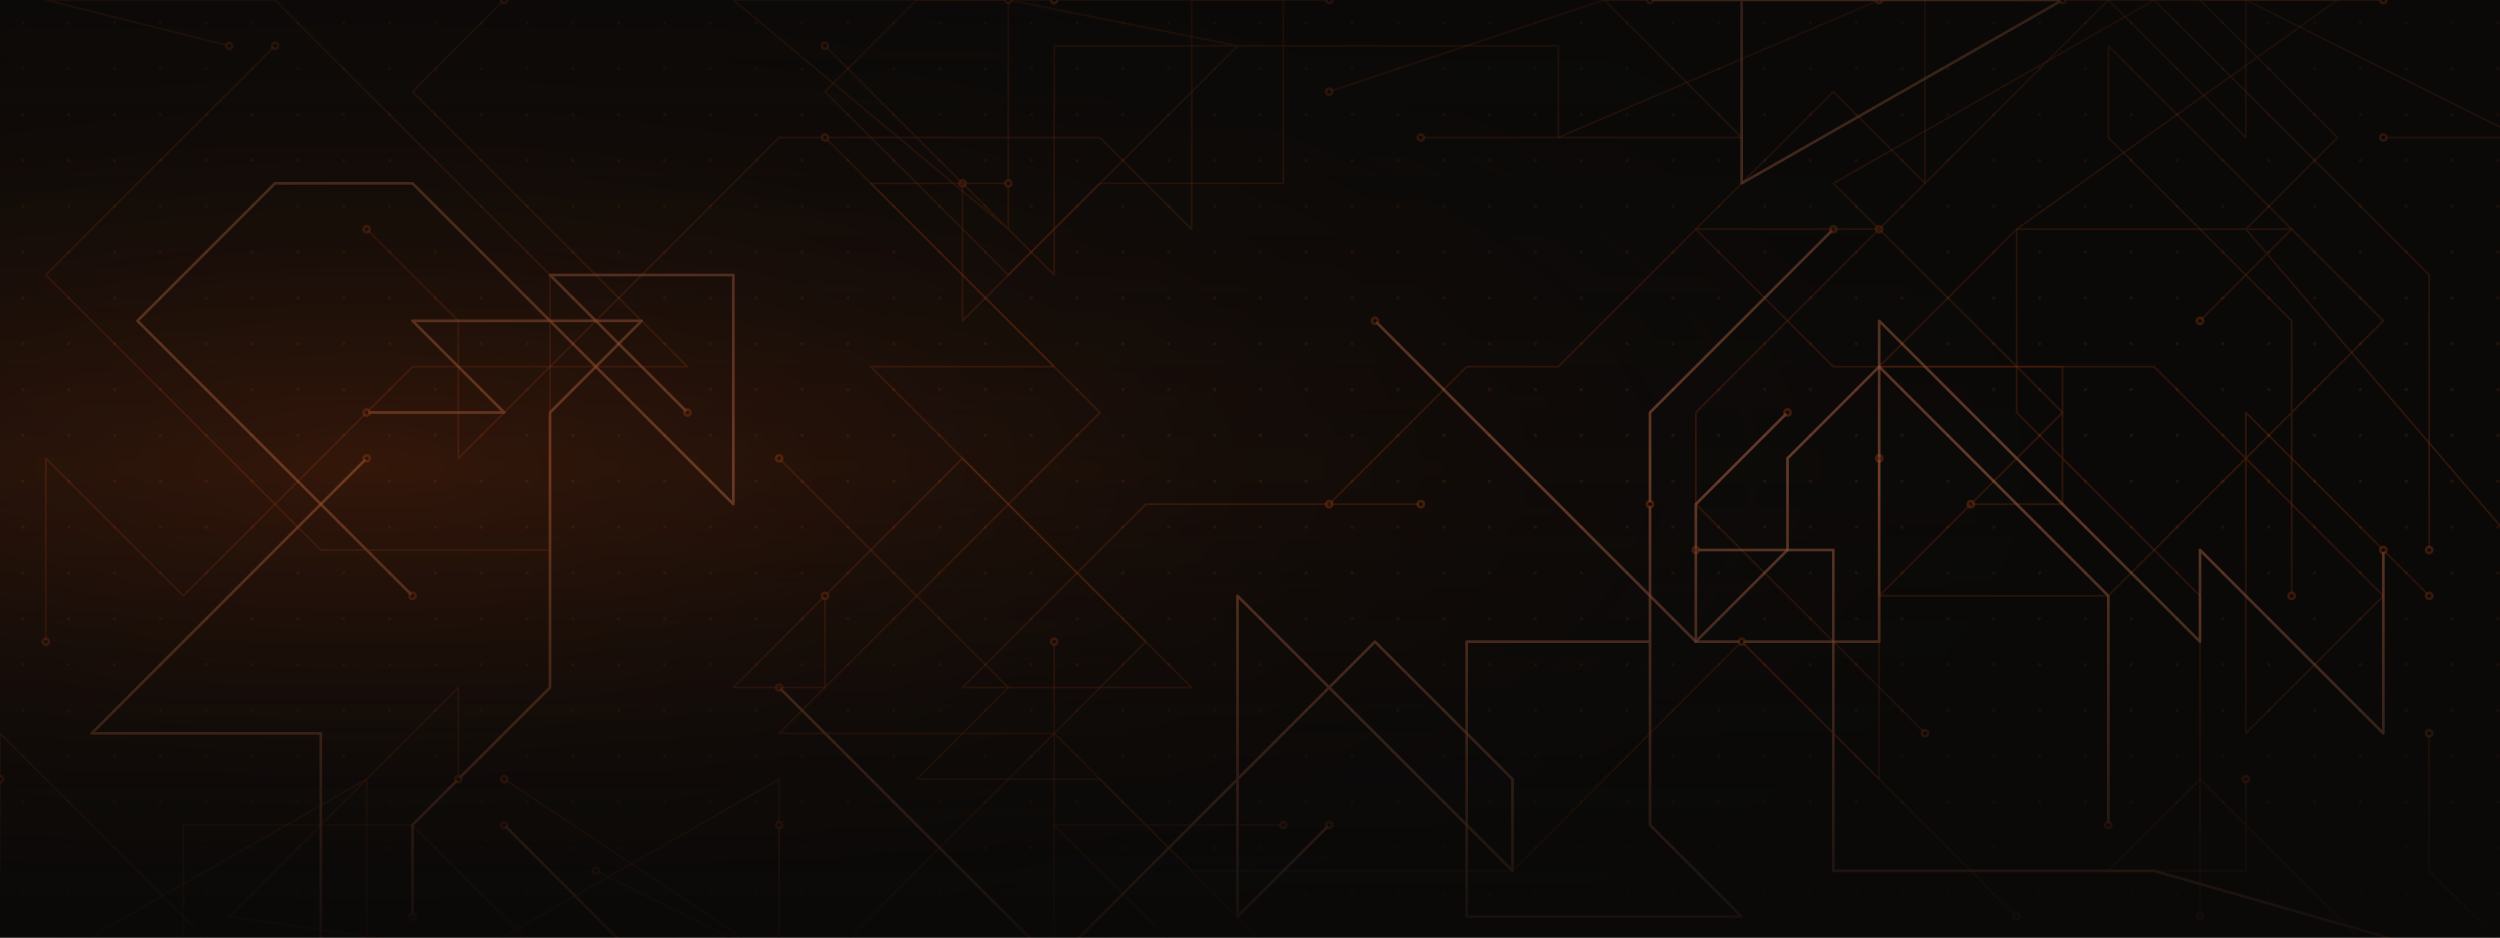
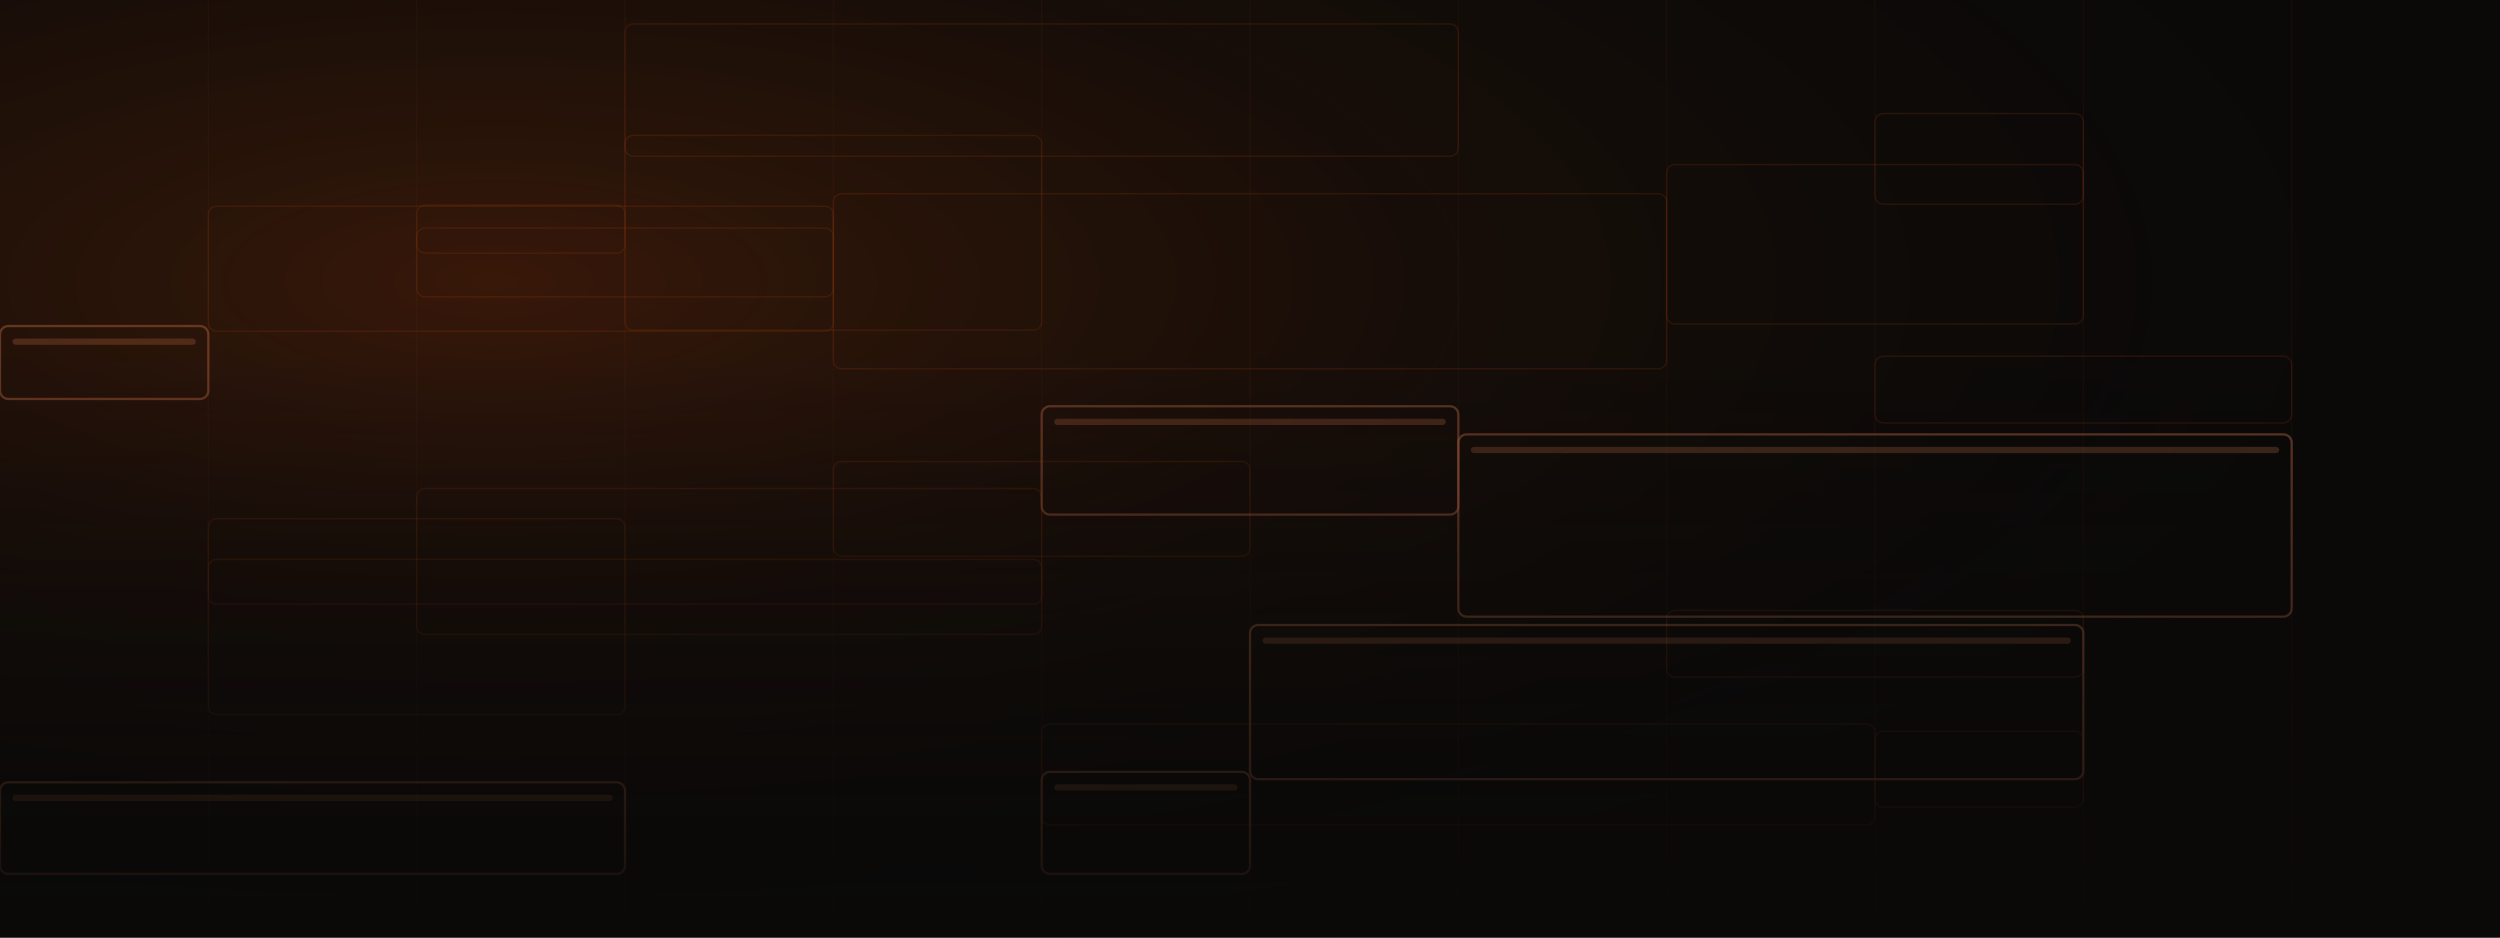
<svg xmlns="http://www.w3.org/2000/svg" viewBox="0 0 2400 900" width="2400" height="900" preserveAspectRatio="xMidYMid slice">
  <defs />
  <rect width="2400" height="900" fill="#0A0908" />
-   <pattern id="vg" width="44" height="44" patternUnits="userSpaceOnUse">
-     <circle cx="22" cy="22" r="1.6" fill="#B8430F" opacity="0.22" />
-   </pattern>
-   <rect width="2400" height="900" fill="url(#vg)" />
-   <path d="M924,176 L924,308 L1056,176 L1232,176 L1232,0 L1056,0 L1232,0 L1012,0" fill="none" stroke="#B8430F" stroke-width="1.7" stroke-opacity="0.32" stroke-linejoin="round" stroke-linecap="round" />
-   <circle cx="924" cy="176" r="4.2" fill="#B8430F" opacity="0.5" />
-   <circle cx="924" cy="176" r="1.7" fill="#0A0908" />
-   <circle cx="1012" cy="0" r="4.2" fill="#B8430F" opacity="0.5" />
-   <circle cx="1012" cy="0" r="1.7" fill="#0A0908" />
-   <path d="M1584,484 L1584,792 L1672,880 L1408,880 L1408,616 L1584,616 L1584,396 L1760,220" fill="none" stroke="#F2895C" stroke-width="2.6" stroke-opacity="0.55" stroke-linejoin="round" stroke-linecap="round" />
-   <circle cx="1584" cy="484" r="4.2" fill="#B8430F" opacity="0.5" />
-   <circle cx="1584" cy="484" r="1.7" fill="#0A0908" />
-   <circle cx="1760" cy="220" r="4.2" fill="#B8430F" opacity="0.5" />
-   <circle cx="1760" cy="220" r="1.7" fill="#0A0908" />
-   <path d="M352,220 L440,308 L440,440 L748,132 L1056,132 L1144,220 L1144,0 L1276,0" fill="none" stroke="#B8430F" stroke-width="1.7" stroke-opacity="0.32" stroke-linejoin="round" stroke-linecap="round" />
-   <circle cx="352" cy="220" r="4.2" fill="#B8430F" opacity="0.5" />
-   <circle cx="352" cy="220" r="1.7" fill="#0A0908" />
-   <circle cx="1276" cy="0" r="4.2" fill="#B8430F" opacity="0.5" />
-   <circle cx="1276" cy="0" r="1.7" fill="#0A0908" />
-   <path d="M352,440 L88,704 L308,704 L308,924 L440,924 L616,924 L616,924 L484,792" fill="none" stroke="#F2895C" stroke-width="2.6" stroke-opacity="0.55" stroke-linejoin="round" stroke-linecap="round" />
-   <circle cx="352" cy="440" r="4.2" fill="#B8430F" opacity="0.5" />
-   <circle cx="352" cy="440" r="1.7" fill="#0A0908" />
-   <circle cx="484" cy="792" r="4.2" fill="#B8430F" opacity="0.5" />
-   <circle cx="484" cy="792" r="1.7" fill="#0A0908" />
-   <path d="M1276,792 L1188,880 L1188,572 L1452,836 L1452,748 L1320,616 L1012,924 L748,660" fill="none" stroke="#F2895C" stroke-width="2.6" stroke-opacity="0.55" stroke-linejoin="round" stroke-linecap="round" />
-   <circle cx="1276" cy="792" r="4.2" fill="#B8430F" opacity="0.5" />
-   <circle cx="1276" cy="792" r="1.7" fill="#0A0908" />
-   <circle cx="748" cy="660" r="4.2" fill="#B8430F" opacity="0.5" />
-   <circle cx="748" cy="660" r="1.7" fill="#0A0908" />
-   <path d="M2332,572 L2156,396 L2156,704 L2288,572 L2068,352 L1760,352 L1628,220 L1804,220" fill="none" stroke="#B8430F" stroke-width="1.7" stroke-opacity="0.32" stroke-linejoin="round" stroke-linecap="round" />
-   <circle cx="2332" cy="572" r="4.2" fill="#B8430F" opacity="0.5" />
-   <circle cx="2332" cy="572" r="1.7" fill="#0A0908" />
-   <circle cx="1804" cy="220" r="4.2" fill="#B8430F" opacity="0.5" />
-   <circle cx="1804" cy="220" r="1.7" fill="#0A0908" />
-   <path d="M1804,0 L1672,0 L1936,0 L1848,0 L1848,176 L2024,0 L2288,0 L2288,0" fill="none" stroke="#B8430F" stroke-width="1.7" stroke-opacity="0.32" stroke-linejoin="round" stroke-linecap="round" />
-   <circle cx="1804" cy="0" r="4.2" fill="#B8430F" opacity="0.5" />
-   <circle cx="1804" cy="0" r="1.7" fill="#0A0908" />
-   <circle cx="2288" cy="0" r="4.2" fill="#B8430F" opacity="0.5" />
-   <circle cx="2288" cy="0" r="1.7" fill="#0A0908" />
-   <path d="M2112,308 L2200,220 L1936,220 L2244,0 L2112,0 L2244,132 L2156,220 L2420,528" fill="none" stroke="#B8430F" stroke-width="1.7" stroke-opacity="0.32" stroke-linejoin="round" stroke-linecap="round" />
-   <circle cx="2112" cy="308" r="4.2" fill="#B8430F" opacity="0.5" />
-   <circle cx="2112" cy="308" r="1.7" fill="#0A0908" />
-   <circle cx="2420" cy="528" r="4.2" fill="#B8430F" opacity="0.5" />
-   <circle cx="2420" cy="528" r="1.7" fill="#0A0908" />
-   <path d="M1276,484 L1408,352 L1496,352 L1760,88 L1848,176 L1628,396 L1628,484 L1848,704" fill="none" stroke="#B8430F" stroke-width="1.7" stroke-opacity="0.32" stroke-linejoin="round" stroke-linecap="round" />
-   <circle cx="1276" cy="484" r="4.2" fill="#B8430F" opacity="0.5" />
-   <circle cx="1276" cy="484" r="1.7" fill="#0A0908" />
-   <circle cx="1848" cy="704" r="4.2" fill="#B8430F" opacity="0.5" />
-   <circle cx="1848" cy="704" r="1.7" fill="#0A0908" />
-   <path d="M2288,132 L2420,132 L2156,0 L2156,0 L1848,0 L1540,0 L1672,132 L1364,132" fill="none" stroke="#B8430F" stroke-width="1.7" stroke-opacity="0.32" stroke-linejoin="round" stroke-linecap="round" />
-   <circle cx="2288" cy="132" r="4.2" fill="#B8430F" opacity="0.5" />
-   <circle cx="2288" cy="132" r="1.7" fill="#0A0908" />
-   <circle cx="1364" cy="132" r="4.2" fill="#B8430F" opacity="0.5" />
-   <circle cx="1364" cy="132" r="1.7" fill="#0A0908" />
-   <path d="M1628,528 L1760,528 L1760,836 L2068,836 L2376,924 L2156,924 L1980,924 L1672,924" fill="none" stroke="#F2895C" stroke-width="2.6" stroke-opacity="0.55" stroke-linejoin="round" stroke-linecap="round" />
-   <circle cx="1628" cy="528" r="4.2" fill="#B8430F" opacity="0.5" />
-   <circle cx="1628" cy="528" r="1.7" fill="#0A0908" />
-   <circle cx="1672" cy="924" r="4.2" fill="#B8430F" opacity="0.5" />
-   <circle cx="1672" cy="924" r="1.7" fill="#0A0908" />
-   <path d="M44,616 L44,440 L176,572 L396,352 L660,352 L396,88 L484,0 L484,0" fill="none" stroke="#B8430F" stroke-width="1.7" stroke-opacity="0.32" stroke-linejoin="round" stroke-linecap="round" />
-   <circle cx="44" cy="616" r="4.2" fill="#B8430F" opacity="0.5" />
-   <circle cx="44" cy="616" r="1.7" fill="#0A0908" />
-   <circle cx="484" cy="0" r="4.2" fill="#B8430F" opacity="0.5" />
-   <circle cx="484" cy="0" r="1.7" fill="#0A0908" />
-   <path d="M792,132 L1056,396 L748,704 L1012,704 L1232,924 L1144,924 L1012,792 L1232,792" fill="none" stroke="#B8430F" stroke-width="1.7" stroke-opacity="0.32" stroke-linejoin="round" stroke-linecap="round" />
-   <circle cx="792" cy="132" r="4.2" fill="#B8430F" opacity="0.5" />
-   <circle cx="792" cy="132" r="1.7" fill="#0A0908" />
-   <circle cx="1232" cy="792" r="4.2" fill="#B8430F" opacity="0.5" />
-   <circle cx="1232" cy="792" r="1.7" fill="#0A0908" />
-   <path d="M0,748 L0,836 L0,836 L0,704 L220,924 L220,924 L0,924 L0,924" fill="none" stroke="#B8430F" stroke-width="1.7" stroke-opacity="0.32" stroke-linejoin="round" stroke-linecap="round" />
-   <circle cx="0" cy="748" r="4.2" fill="#B8430F" opacity="0.5" />
-   <circle cx="0" cy="748" r="1.7" fill="#0A0908" />
-   <circle cx="0" cy="924" r="4.2" fill="#B8430F" opacity="0.5" />
-   <circle cx="0" cy="924" r="1.7" fill="#0A0908" />
-   <path d="M792,44 L1012,264 L1012,44 L1188,44 L968,0 L968,220 L704,0 L1012,0" fill="none" stroke="#B8430F" stroke-width="1.7" stroke-opacity="0.32" stroke-linejoin="round" stroke-linecap="round" />
-   <circle cx="792" cy="44" r="4.2" fill="#B8430F" opacity="0.5" />
-   <circle cx="792" cy="44" r="1.7" fill="#0A0908" />
-   <circle cx="1012" cy="0" r="4.2" fill="#B8430F" opacity="0.5" />
-   <circle cx="1012" cy="0" r="1.7" fill="#0A0908" />
-   <path d="M968,0 L880,0 L792,88 L968,264 L1188,44 L1496,44 L1496,132 L1804,0" fill="none" stroke="#B8430F" stroke-width="1.7" stroke-opacity="0.32" stroke-linejoin="round" stroke-linecap="round" />
-   <circle cx="968" cy="0" r="4.2" fill="#B8430F" opacity="0.5" />
-   <circle cx="968" cy="0" r="1.7" fill="#0A0908" />
-   <circle cx="1804" cy="0" r="4.2" fill="#B8430F" opacity="0.5" />
-   <circle cx="1804" cy="0" r="1.7" fill="#0A0908" />
-   <path d="M1892,484 L1980,484 L1980,352 L1804,352 L1936,220 L1936,396 L2112,572 L2112,880" fill="none" stroke="#B8430F" stroke-width="1.7" stroke-opacity="0.32" stroke-linejoin="round" stroke-linecap="round" />
-   <circle cx="1892" cy="484" r="4.2" fill="#B8430F" opacity="0.5" />
-   <circle cx="1892" cy="484" r="1.7" fill="#0A0908" />
-   <circle cx="2112" cy="880" r="4.2" fill="#B8430F" opacity="0.5" />
-   <circle cx="2112" cy="880" r="1.7" fill="#0A0908" />
-   <path d="M2200,572 L2200,308 L2024,132 L2024,44 L2288,308 L2024,572 L1804,572 L1804,440" fill="none" stroke="#B8430F" stroke-width="1.7" stroke-opacity="0.32" stroke-linejoin="round" stroke-linecap="round" />
-   <circle cx="2200" cy="572" r="4.2" fill="#B8430F" opacity="0.5" />
-   <circle cx="2200" cy="572" r="1.7" fill="#0A0908" />
-   <circle cx="1804" cy="440" r="4.2" fill="#B8430F" opacity="0.5" />
-   <circle cx="1804" cy="440" r="1.7" fill="#0A0908" />
-   <path d="M396,880 L396,792 L528,660 L528,396 L616,308 L396,308 L484,396 L352,396" fill="none" stroke="#F2895C" stroke-width="2.6" stroke-opacity="0.55" stroke-linejoin="round" stroke-linecap="round" />
-   <circle cx="396" cy="880" r="4.2" fill="#B8430F" opacity="0.5" />
-   <circle cx="396" cy="880" r="1.7" fill="#0A0908" />
-   <circle cx="352" cy="396" r="4.2" fill="#B8430F" opacity="0.5" />
-   <circle cx="352" cy="396" r="1.7" fill="#0A0908" />
-   <path d="M572,836 L748,924 L748,748 L440,924 L572,924 L352,924 L352,748 L44,924" fill="none" stroke="#B8430F" stroke-width="1.7" stroke-opacity="0.32" stroke-linejoin="round" stroke-linecap="round" />
-   <circle cx="572" cy="836" r="4.2" fill="#B8430F" opacity="0.5" />
-   <circle cx="572" cy="836" r="1.7" fill="#0A0908" />
-   <circle cx="44" cy="924" r="4.2" fill="#B8430F" opacity="0.5" />
-   <circle cx="44" cy="924" r="1.7" fill="#0A0908" />
-   <path d="M2288,528 L2288,704 L2112,528 L2112,616 L1804,308 L1804,616 L1628,616 L1320,308" fill="none" stroke="#F2895C" stroke-width="2.6" stroke-opacity="0.55" stroke-linejoin="round" stroke-linecap="round" />
-   <circle cx="2288" cy="528" r="4.2" fill="#B8430F" opacity="0.5" />
-   <circle cx="2288" cy="528" r="1.7" fill="#0A0908" />
-   <circle cx="1320" cy="308" r="4.2" fill="#B8430F" opacity="0.5" />
-   <circle cx="1320" cy="308" r="1.7" fill="#0A0908" />
-   <path d="M2332,704 L2332,836 L2420,924 L2288,924 L2112,748 L2024,836 L2156,836 L2156,748" fill="none" stroke="#B8430F" stroke-width="1.7" stroke-opacity="0.32" stroke-linejoin="round" stroke-linecap="round" />
-   <circle cx="2332" cy="704" r="4.2" fill="#B8430F" opacity="0.5" />
-   <circle cx="2332" cy="704" r="1.7" fill="#0A0908" />
-   <circle cx="2156" cy="748" r="4.2" fill="#B8430F" opacity="0.5" />
-   <circle cx="2156" cy="748" r="1.7" fill="#0A0908" />
-   <path d="M396,572 L132,308 L264,176 L396,176 L704,484 L704,264 L528,264 L660,396" fill="none" stroke="#F2895C" stroke-width="2.6" stroke-opacity="0.55" stroke-linejoin="round" stroke-linecap="round" />
-   <circle cx="396" cy="572" r="4.2" fill="#B8430F" opacity="0.5" />
-   <circle cx="396" cy="572" r="1.7" fill="#0A0908" />
-   <circle cx="660" cy="396" r="4.2" fill="#B8430F" opacity="0.5" />
-   <circle cx="660" cy="396" r="1.7" fill="#0A0908" />
-   <path d="M484,748 L748,924 L748,924 L836,924 L528,924 L396,792 L176,792 L176,924" fill="none" stroke="#B8430F" stroke-width="1.7" stroke-opacity="0.32" stroke-linejoin="round" stroke-linecap="round" />
-   <circle cx="484" cy="748" r="4.2" fill="#B8430F" opacity="0.5" />
-   <circle cx="484" cy="748" r="1.7" fill="#0A0908" />
-   <circle cx="176" cy="924" r="4.2" fill="#B8430F" opacity="0.5" />
-   <circle cx="176" cy="924" r="1.7" fill="#0A0908" />
-   <path d="M1364,484 L1100,484 L924,660 L1144,660 L836,352 L1012,352 L836,176 L968,176" fill="none" stroke="#B8430F" stroke-width="1.7" stroke-opacity="0.32" stroke-linejoin="round" stroke-linecap="round" />
-   <circle cx="1364" cy="484" r="4.2" fill="#B8430F" opacity="0.5" />
-   <circle cx="1364" cy="484" r="1.7" fill="#0A0908" />
-   <circle cx="968" cy="176" r="4.2" fill="#B8430F" opacity="0.5" />
-   <circle cx="968" cy="176" r="1.7" fill="#0A0908" />
-   <path d="M440,748 L440,660 L220,880 L528,924 L704,924 L528,924 L616,924 L396,924" fill="none" stroke="#B8430F" stroke-width="1.7" stroke-opacity="0.32" stroke-linejoin="round" stroke-linecap="round" />
-   <circle cx="440" cy="748" r="4.2" fill="#B8430F" opacity="0.5" />
-   <circle cx="440" cy="748" r="1.7" fill="#0A0908" />
-   <circle cx="396" cy="924" r="4.2" fill="#B8430F" opacity="0.5" />
-   <circle cx="396" cy="924" r="1.7" fill="#0A0908" />
-   <path d="M748,440 L968,660 L880,748 L1056,748 L1144,836 L1452,836 L1672,616 L1936,880" fill="none" stroke="#B8430F" stroke-width="1.7" stroke-opacity="0.32" stroke-linejoin="round" stroke-linecap="round" />
-   <circle cx="748" cy="440" r="4.2" fill="#B8430F" opacity="0.5" />
-   <circle cx="748" cy="440" r="1.7" fill="#0A0908" />
-   <circle cx="1936" cy="880" r="4.2" fill="#B8430F" opacity="0.5" />
-   <circle cx="1936" cy="880" r="1.7" fill="#0A0908" />
-   <path d="M1276,88 L1540,0 L1804,0 L1804,0 L2024,0 L2156,132 L2156,0 L2288,0" fill="none" stroke="#B8430F" stroke-width="1.7" stroke-opacity="0.32" stroke-linejoin="round" stroke-linecap="round" />
-   <circle cx="1276" cy="88" r="4.2" fill="#B8430F" opacity="0.5" />
-   <circle cx="1276" cy="88" r="1.7" fill="#0A0908" />
-   <circle cx="2288" cy="0" r="4.2" fill="#B8430F" opacity="0.5" />
-   <circle cx="2288" cy="0" r="1.7" fill="#0A0908" />
-   <path d="M1672,616 L1804,748 L1804,572 L1980,396 L1760,176 L2068,0 L2332,264 L2332,528" fill="none" stroke="#B8430F" stroke-width="1.7" stroke-opacity="0.32" stroke-linejoin="round" stroke-linecap="round" />
-   <circle cx="1672" cy="616" r="4.2" fill="#B8430F" opacity="0.5" />
-   <circle cx="1672" cy="616" r="1.7" fill="#0A0908" />
-   <circle cx="2332" cy="528" r="4.2" fill="#B8430F" opacity="0.5" />
-   <circle cx="2332" cy="528" r="1.7" fill="#0A0908" />
-   <path d="M1584,0 L1892,0 L1892,0 L1980,0 L1672,0 L1672,176 L1980,0 L1980,0" fill="none" stroke="#F2895C" stroke-width="2.6" stroke-opacity="0.55" stroke-linejoin="round" stroke-linecap="round" />
-   <circle cx="1584" cy="0" r="4.2" fill="#B8430F" opacity="0.5" />
-   <circle cx="1584" cy="0" r="1.7" fill="#0A0908" />
-   <circle cx="1980" cy="0" r="4.2" fill="#B8430F" opacity="0.5" />
-   <circle cx="1980" cy="0" r="1.7" fill="#0A0908" />
-   <path d="M748,792 L748,924 L968,924 L836,924 L836,924 L704,924 L1012,924 L748,924" fill="none" stroke="#B8430F" stroke-width="1.7" stroke-opacity="0.32" stroke-linejoin="round" stroke-linecap="round" />
-   <circle cx="748" cy="792" r="4.2" fill="#B8430F" opacity="0.5" />
-   <circle cx="748" cy="792" r="1.7" fill="#0A0908" />
-   <circle cx="748" cy="924" r="4.2" fill="#B8430F" opacity="0.5" />
-   <circle cx="748" cy="924" r="1.7" fill="#0A0908" />
-   <path d="M220,44 L44,0 L264,0 L528,264 L528,528 L308,528 L44,264 L264,44" fill="none" stroke="#B8430F" stroke-width="1.7" stroke-opacity="0.32" stroke-linejoin="round" stroke-linecap="round" />
-   <circle cx="220" cy="44" r="4.2" fill="#B8430F" opacity="0.5" />
-   <circle cx="220" cy="44" r="1.7" fill="#0A0908" />
-   <circle cx="264" cy="44" r="4.2" fill="#B8430F" opacity="0.5" />
-   <circle cx="264" cy="44" r="1.7" fill="#0A0908" />
-   <path d="M792,572 L792,660 L704,660 L924,440 L1100,616 L792,924 L1012,924 L1012,616" fill="none" stroke="#B8430F" stroke-width="1.7" stroke-opacity="0.32" stroke-linejoin="round" stroke-linecap="round" />
-   <circle cx="792" cy="572" r="4.2" fill="#B8430F" opacity="0.5" />
-   <circle cx="792" cy="572" r="1.7" fill="#0A0908" />
-   <circle cx="1012" cy="616" r="4.2" fill="#B8430F" opacity="0.5" />
-   <circle cx="1012" cy="616" r="1.7" fill="#0A0908" />
-   <path d="M2024,792 L2024,572 L1804,352 L1716,440 L1716,528 L1628,616 L1628,484 L1716,396" fill="none" stroke="#F2895C" stroke-width="2.6" stroke-opacity="0.55" stroke-linejoin="round" stroke-linecap="round" />
-   <circle cx="2024" cy="792" r="4.2" fill="#B8430F" opacity="0.5" />
-   <circle cx="2024" cy="792" r="1.7" fill="#0A0908" />
-   <circle cx="1716" cy="396" r="4.2" fill="#B8430F" opacity="0.5" />
-   <circle cx="1716" cy="396" r="1.7" fill="#0A0908" />
-   <radialGradient id="bloom" cx="0.15" cy="0.5" r="0.75">
-     <stop offset="0" stop-color="#B8430F" stop-opacity="0.34" />
-     <stop offset="0.45" stop-color="#B8430F" stop-opacity="0.1" />
+   <line x1="200" y1="0" x2="200" y2="900" stroke="#B8430F" stroke-width="1" stroke-opacity="0.1" />
+   <line x1="400" y1="0" x2="400" y2="900" stroke="#B8430F" stroke-width="1" stroke-opacity="0.1" />
+   <line x1="600" y1="0" x2="600" y2="900" stroke="#B8430F" stroke-width="1" stroke-opacity="0.1" />
+   <line x1="800" y1="0" x2="800" y2="900" stroke="#B8430F" stroke-width="1" stroke-opacity="0.1" />
+   <line x1="1000" y1="0" x2="1000" y2="900" stroke="#B8430F" stroke-width="1" stroke-opacity="0.1" />
+   <line x1="1200" y1="0" x2="1200" y2="900" stroke="#B8430F" stroke-width="1" stroke-opacity="0.1" />
+   <line x1="1400" y1="0" x2="1400" y2="900" stroke="#B8430F" stroke-width="1" stroke-opacity="0.1" />
+   <line x1="1600" y1="0" x2="1600" y2="900" stroke="#B8430F" stroke-width="1" stroke-opacity="0.1" />
+   <line x1="1800" y1="0" x2="1800" y2="900" stroke="#B8430F" stroke-width="1" stroke-opacity="0.1" />
+   <line x1="2000" y1="0" x2="2000" y2="900" stroke="#B8430F" stroke-width="1" stroke-opacity="0.1" />
+   <line x1="2200" y1="0" x2="2200" y2="900" stroke="#B8430F" stroke-width="1" stroke-opacity="0.1" />
+   <rect x="400" y="219" width="400" height="66" rx="8" fill="none" stroke="#B8430F" stroke-width="1.4" stroke-opacity="0.22" />
+   <rect x="0" y="313" width="200" height="70" rx="8" fill="none" stroke="#F2895C" stroke-width="2.2" stroke-opacity="0.45" />
+   <rect x="12" y="325" width="176" height="6" rx="3" fill="#F2895C" opacity="0.3" />
+   <rect x="800" y="443" width="400" height="91" rx="8" fill="none" stroke="#B8430F" stroke-width="1.4" stroke-opacity="0.22" />
+   <rect x="400" y="469" width="600" height="140" rx="8" fill="none" stroke="#B8430F" stroke-width="1.4" stroke-opacity="0.22" />
+   <rect x="1800" y="342" width="400" height="64" rx="8" fill="none" stroke="#B8430F" stroke-width="1.4" stroke-opacity="0.22" />
+   <rect x="200" y="537" width="800" height="43" rx="8" fill="none" stroke="#B8430F" stroke-width="1.4" stroke-opacity="0.22" />
+   <rect x="1000" y="390" width="400" height="104" rx="8" fill="none" stroke="#F2895C" stroke-width="2.2" stroke-opacity="0.45" />
+   <rect x="1012" y="402" width="376" height="6" rx="3" fill="#F2895C" opacity="0.3" />
+   <rect x="200" y="198" width="600" height="120" rx="8" fill="none" stroke="#B8430F" stroke-width="1.4" stroke-opacity="0.22" />
+   <rect x="200" y="498" width="400" height="188" rx="8" fill="none" stroke="#B8430F" stroke-width="1.4" stroke-opacity="0.22" />
+   <rect x="600" y="23" width="800" height="127" rx="8" fill="none" stroke="#B8430F" stroke-width="1.4" stroke-opacity="0.22" />
+   <rect x="400" y="197" width="200" height="46" rx="8" fill="none" stroke="#B8430F" stroke-width="1.4" stroke-opacity="0.22" />
+   <rect x="1600" y="586" width="400" height="64" rx="8" fill="none" stroke="#B8430F" stroke-width="1.4" stroke-opacity="0.22" />
+   <rect x="1800" y="109" width="200" height="87" rx="8" fill="none" stroke="#B8430F" stroke-width="1.4" stroke-opacity="0.22" />
+   <rect x="600" y="130" width="400" height="187" rx="8" fill="none" stroke="#B8430F" stroke-width="1.4" stroke-opacity="0.22" />
+   <rect x="1400" y="417" width="800" height="175" rx="8" fill="none" stroke="#F2895C" stroke-width="2.2" stroke-opacity="0.45" />
+   <rect x="1412" y="429" width="776" height="6" rx="3" fill="#F2895C" opacity="0.3" />
+   <rect x="1000" y="741" width="200" height="98" rx="8" fill="none" stroke="#F2895C" stroke-width="2.2" stroke-opacity="0.45" />
+   <rect x="1012" y="753" width="176" height="6" rx="3" fill="#F2895C" opacity="0.3" />
+   <rect x="0" y="751" width="600" height="88" rx="8" fill="none" stroke="#F2895C" stroke-width="2.2" stroke-opacity="0.45" />
+   <rect x="12" y="763" width="576" height="6" rx="3" fill="#F2895C" opacity="0.3" />
+   <rect x="1200" y="600" width="800" height="148" rx="8" fill="none" stroke="#F2895C" stroke-width="2.2" stroke-opacity="0.45" />
+   <rect x="1212" y="612" width="776" height="6" rx="3" fill="#F2895C" opacity="0.3" />
+   <rect x="1000" y="695" width="800" height="97" rx="8" fill="none" stroke="#B8430F" stroke-width="1.4" stroke-opacity="0.22" />
+   <rect x="800" y="186" width="800" height="168" rx="8" fill="none" stroke="#B8430F" stroke-width="1.4" stroke-opacity="0.22" />
+   <rect x="1800" y="702" width="200" height="73" rx="8" fill="none" stroke="#B8430F" stroke-width="1.4" stroke-opacity="0.22" />
+   <rect x="1600" y="158" width="400" height="153" rx="8" fill="none" stroke="#B8430F" stroke-width="1.4" stroke-opacity="0.22" />
+   <radialGradient id="bl" cx="0.2" cy="0.3" r="0.8">
+     <stop offset="0" stop-color="#B8430F" stop-opacity="0.32" />
    <stop offset="1" stop-color="#0A0908" stop-opacity="0" />
  </radialGradient>
-   <rect width="2400" height="900" fill="url(#bloom)" />
-   <linearGradient id="vig" x1="0" y1="1" x2="0" y2="0">
-     <stop offset="0" stop-color="#0A0908" stop-opacity="0.92" />
-     <stop offset="0.5" stop-color="#0A0908" stop-opacity="0.3" />
-     <stop offset="1" stop-color="#0A0908" stop-opacity="0.7" />
+   <rect width="2400" height="900" fill="url(#bl)" />
+   <linearGradient id="vg2" x1="0" y1="1" x2="0" y2="0">
+     <stop offset="0" stop-color="#0A0908" stop-opacity="0.9" />
+     <stop offset="0.62" stop-color="#0A0908" stop-opacity="0.18" />
  </linearGradient>
-   <rect width="2400" height="900" fill="url(#vig)" />
+   <rect width="2400" height="900" fill="url(#vg2)" />
</svg>
